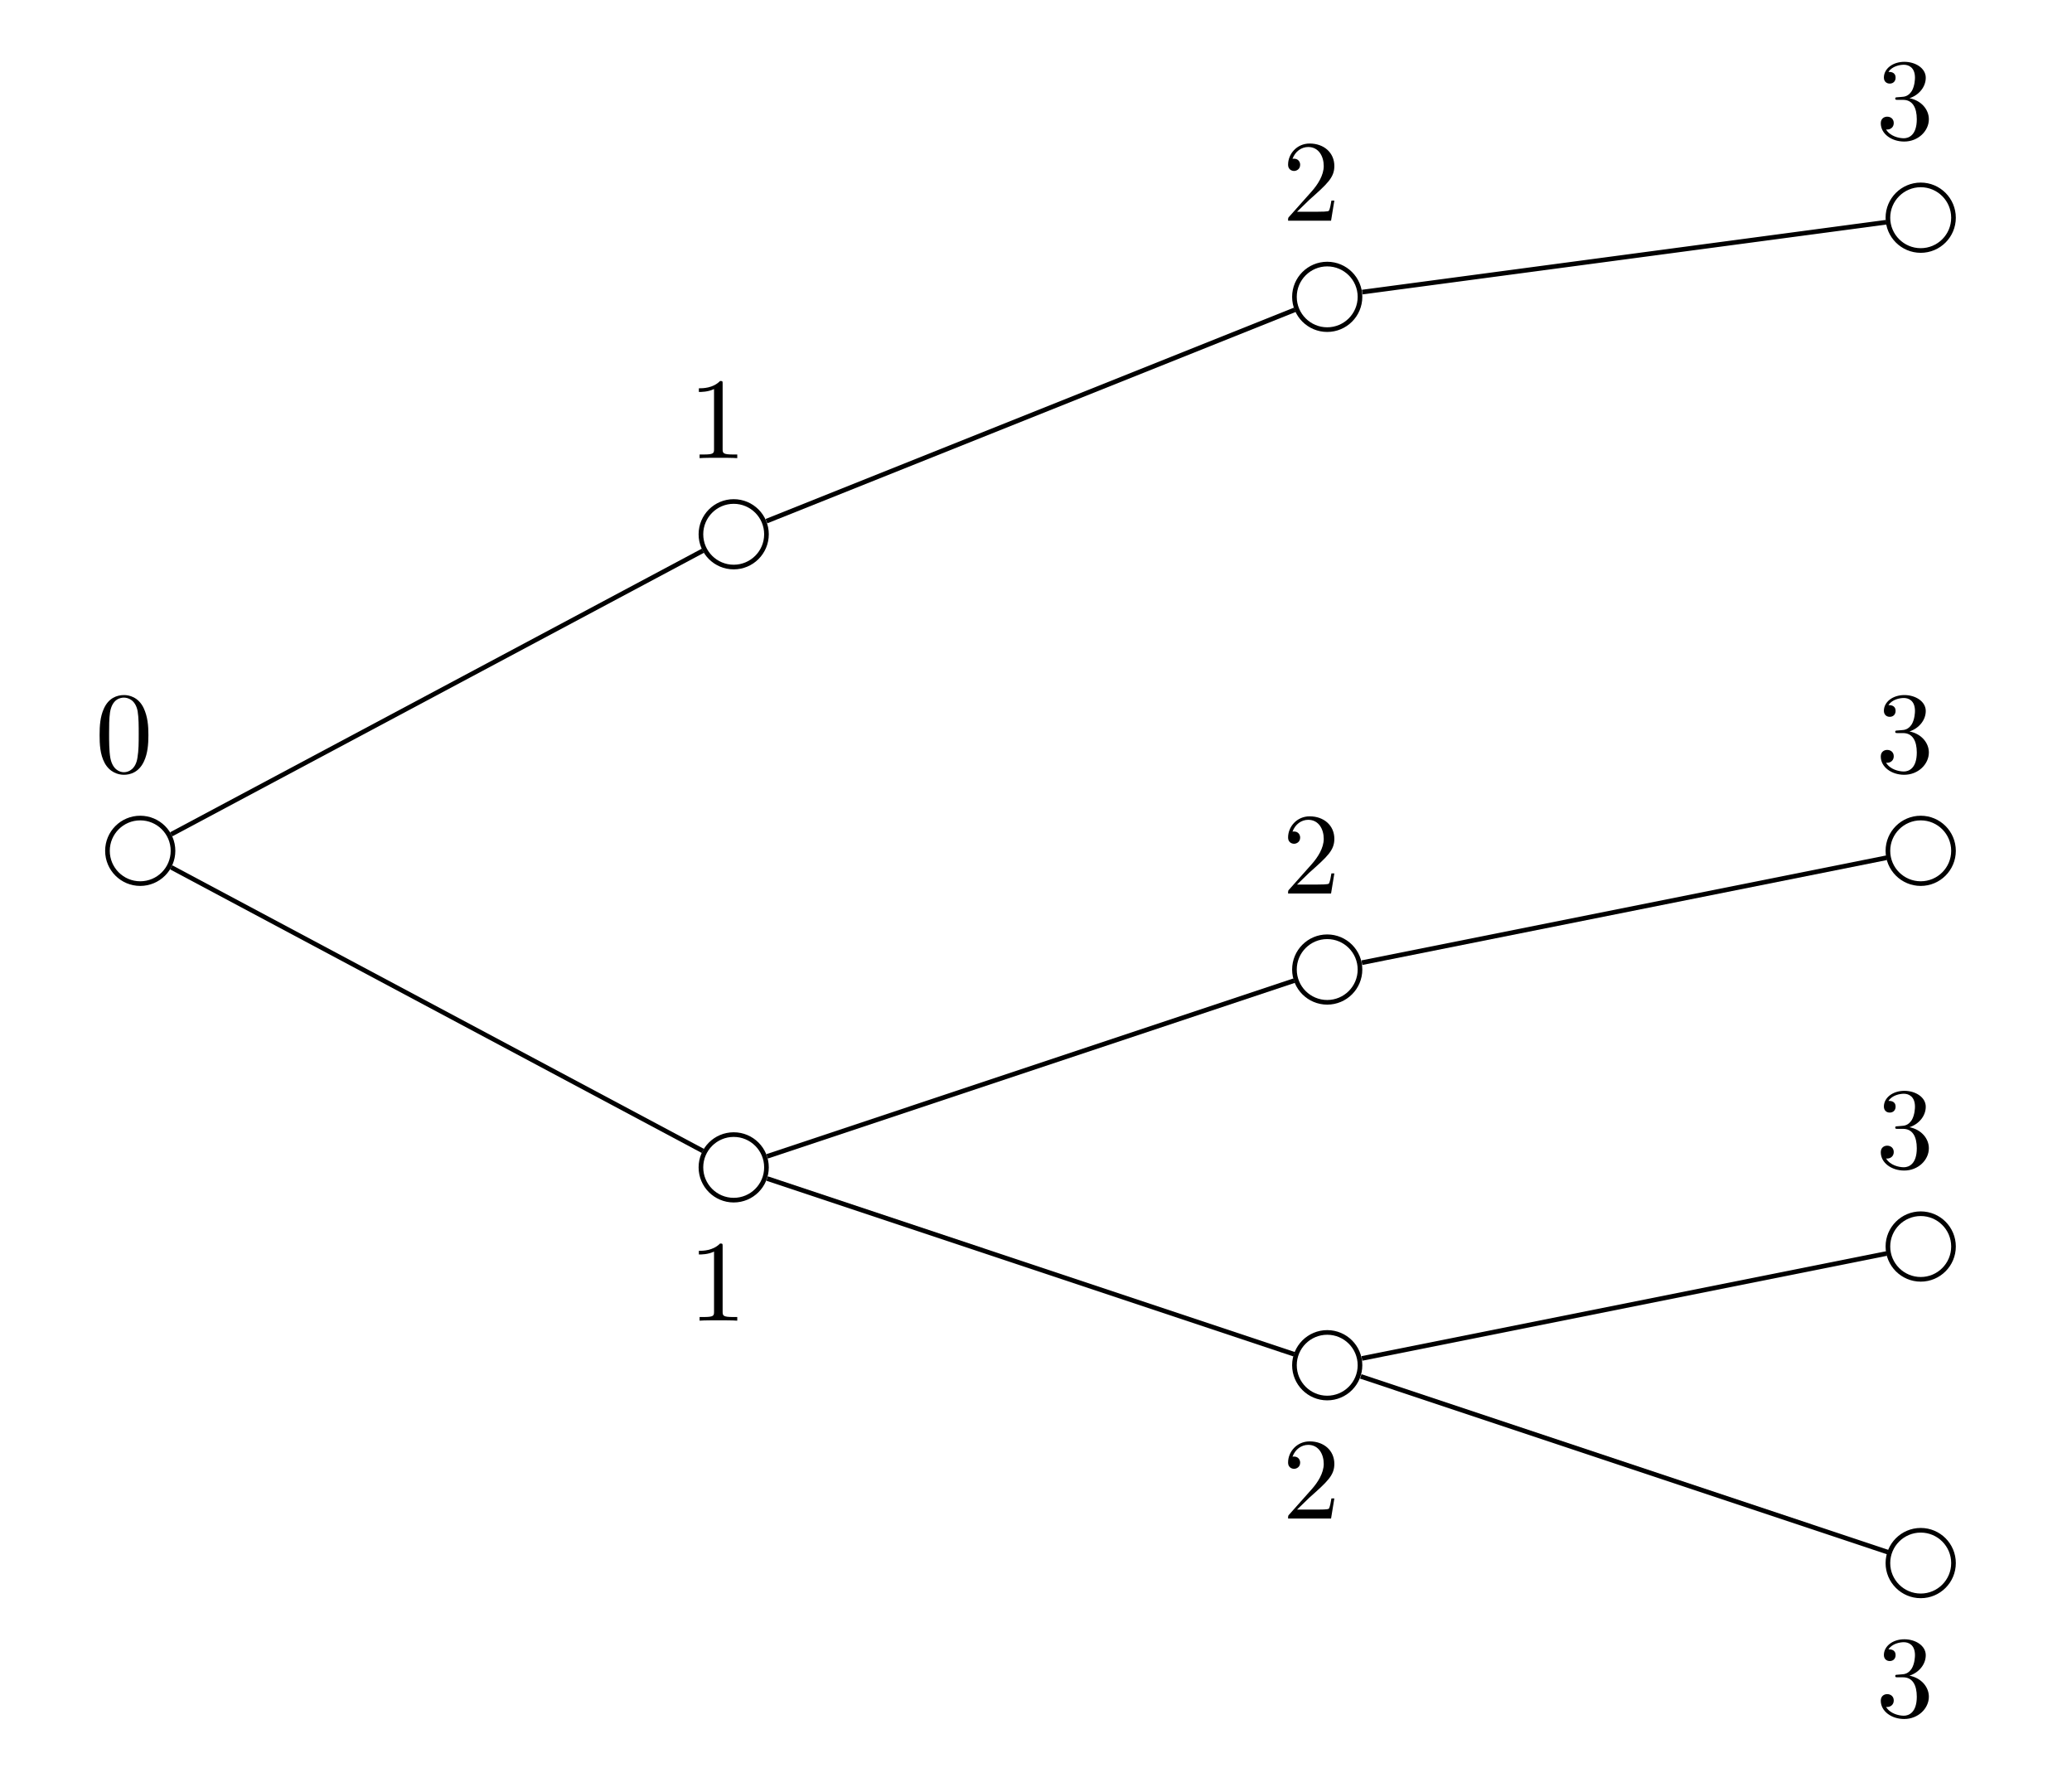
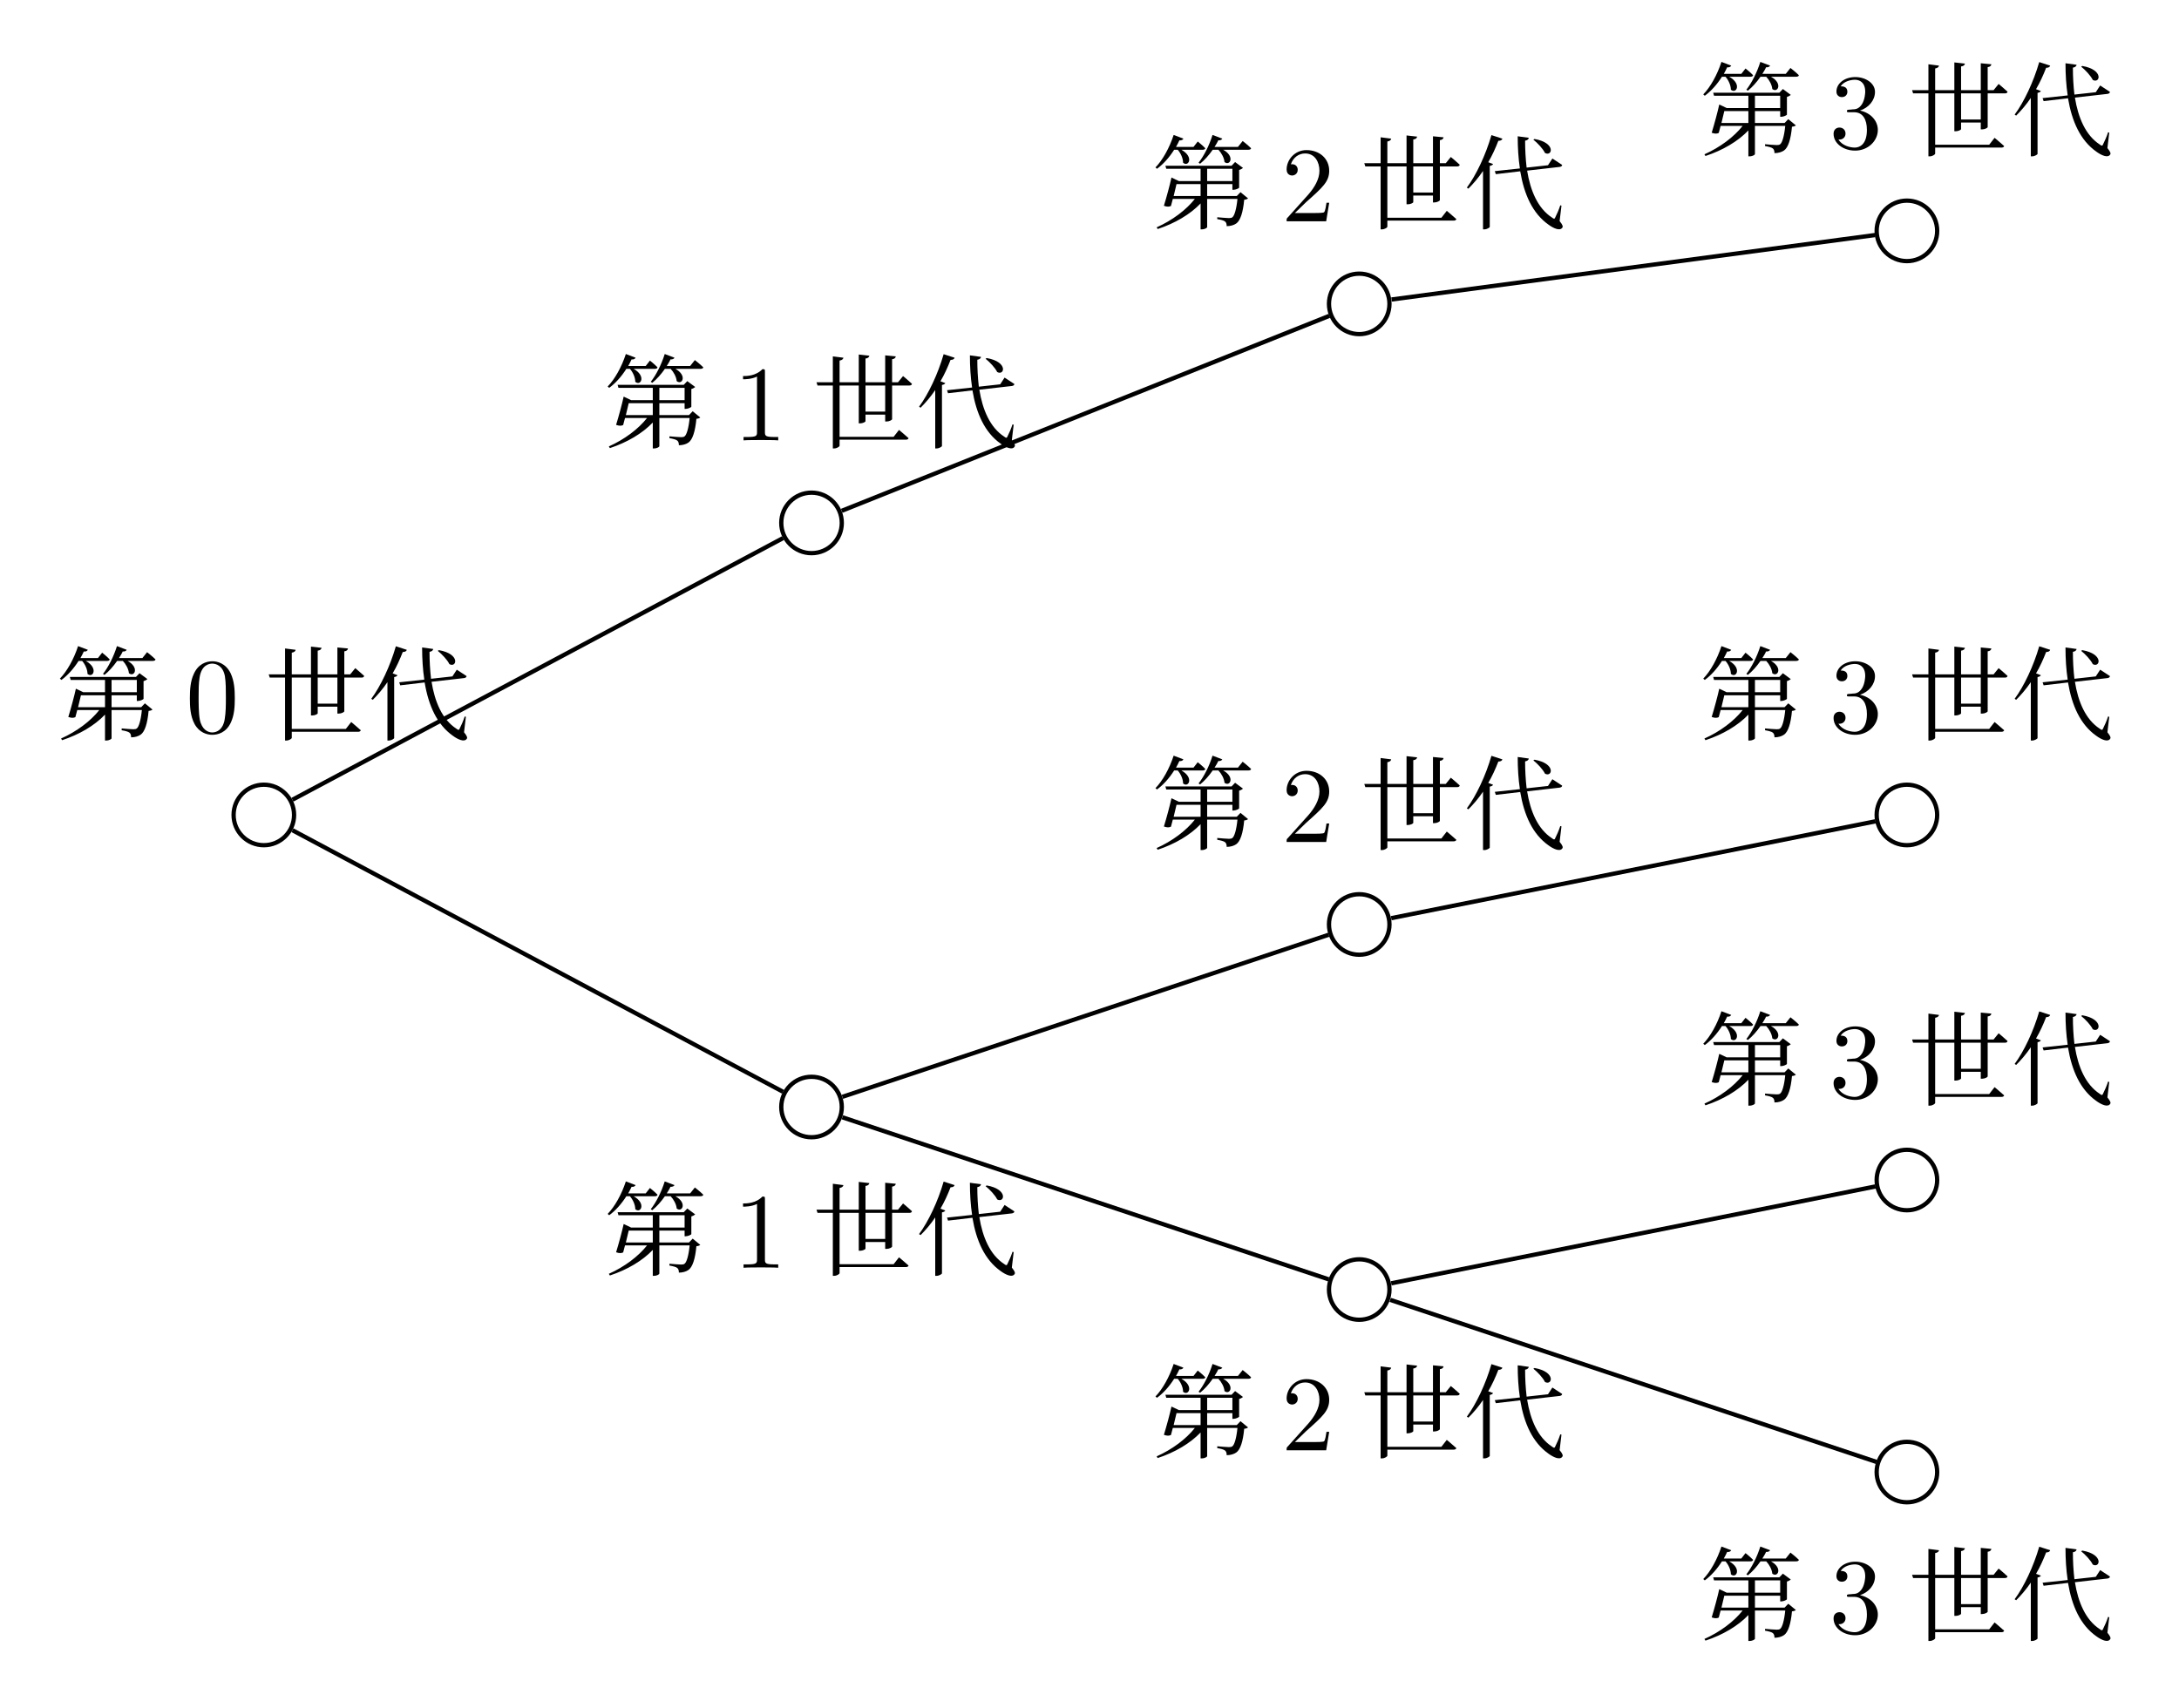
- <svg xmlns="http://www.w3.org/2000/svg" xmlns:xlink="http://www.w3.org/1999/xlink" width="177.076pt" height="153.086pt" viewBox="0 0 177.076 153.086">
+ <svg xmlns="http://www.w3.org/2000/svg" xmlns:xlink="http://www.w3.org/1999/xlink" width="202.259pt" height="158.55pt" viewBox="0 0 202.259 158.55">
  <defs>
    <g>
      <g id="glyph-0-0">
- </g>
+         <path d="M 7.406 -4.875 L 7.406 -3.734 L 5.062 -3.734 L 5.062 -4.875 Z M 1.188 -5.156 L 1.266 -4.875 L 4.453 -4.875 L 4.453 -3.734 L 2.438 -3.734 L 1.75 -4.062 C 1.609 -3.406 1.297 -2.25 1.047 -1.438 C 1.359 -1.328 1.531 -1.344 1.703 -1.422 L 1.875 -2.078 L 3.922 -2.078 C 3.109 -1.047 1.812 -0.078 0.375 0.562 L 0.469 0.719 C 2.078 0.188 3.484 -0.641 4.453 -1.656 L 4.453 0.75 L 4.547 0.75 C 4.875 0.75 5.062 0.594 5.062 0.547 L 5.062 -2.078 L 7.875 -2.078 C 7.781 -1.125 7.594 -0.516 7.406 -0.375 C 7.328 -0.312 7.234 -0.297 7.078 -0.297 C 6.906 -0.297 6.328 -0.344 6 -0.375 L 6 -0.203 C 6.297 -0.156 6.609 -0.078 6.719 0.016 C 6.844 0.109 6.875 0.281 6.875 0.453 C 7.219 0.453 7.547 0.359 7.766 0.203 C 8.141 -0.062 8.391 -0.812 8.5 -2 C 8.672 -2.016 8.797 -2.062 8.859 -2.125 L 8.156 -2.703 L 7.812 -2.344 L 5.062 -2.344 L 5.062 -3.453 L 7.406 -3.453 L 7.406 -2.922 L 7.5 -2.922 C 7.719 -2.922 8.016 -3.062 8.031 -3.125 L 8.031 -4.766 C 8.188 -4.812 8.328 -4.891 8.391 -4.953 L 7.656 -5.5 L 7.328 -5.156 Z M 4.453 -3.453 L 4.453 -2.344 L 1.953 -2.344 L 2.219 -3.453 Z M 1.953 -8.016 C 1.562 -6.812 0.922 -5.672 0.266 -5 L 0.406 -4.875 C 0.984 -5.297 1.547 -5.922 2 -6.641 L 2.328 -6.641 C 2.594 -6.344 2.828 -5.859 2.828 -5.438 C 3.328 -5 3.875 -5.969 2.672 -6.641 L 4.656 -6.641 C 4.781 -6.641 4.875 -6.688 4.891 -6.781 C 4.625 -7.062 4.188 -7.406 4.188 -7.406 L 3.797 -6.906 L 2.172 -6.906 C 2.281 -7.109 2.391 -7.297 2.484 -7.516 C 2.688 -7.484 2.812 -7.578 2.859 -7.672 Z M 5.562 -8.016 C 5.25 -7.016 4.75 -6.047 4.266 -5.438 L 4.406 -5.344 C 4.812 -5.672 5.219 -6.125 5.578 -6.641 L 6.109 -6.641 C 6.391 -6.344 6.641 -5.891 6.672 -5.5 C 7.188 -5.094 7.672 -6.031 6.547 -6.641 L 8.891 -6.641 C 9.031 -6.641 9.125 -6.688 9.141 -6.781 C 8.844 -7.078 8.359 -7.453 8.359 -7.453 L 7.922 -6.906 L 5.75 -6.906 C 5.875 -7.109 6 -7.297 6.094 -7.516 C 6.297 -7.5 6.422 -7.578 6.469 -7.672 Z M 5.562 -8.016 " />
+       </g>
      <g id="glyph-0-1">
-         <path d="M 4.562 -3.172 C 4.562 -3.969 4.5 -4.75 4.156 -5.484 C 3.703 -6.438 2.891 -6.594 2.484 -6.594 C 1.875 -6.594 1.156 -6.344 0.75 -5.422 C 0.438 -4.734 0.391 -3.969 0.391 -3.172 C 0.391 -2.422 0.422 -1.531 0.828 -0.781 C 1.266 0.016 1.984 0.219 2.469 0.219 C 3 0.219 3.75 0.016 4.188 -0.938 C 4.5 -1.609 4.562 -2.391 4.562 -3.172 Z M 3.734 -3.281 C 3.734 -2.547 3.734 -1.875 3.625 -1.234 C 3.484 -0.297 2.906 0 2.469 0 C 2.078 0 1.5 -0.25 1.312 -1.203 C 1.203 -1.797 1.203 -2.703 1.203 -3.281 C 1.203 -3.922 1.203 -4.578 1.281 -5.109 C 1.469 -6.297 2.219 -6.375 2.469 -6.375 C 2.797 -6.375 3.453 -6.203 3.641 -5.219 C 3.734 -4.672 3.734 -3.906 3.734 -3.281 Z M 3.734 -3.281 " />
+         <path d="M 0.359 -5.391 L 0.453 -5.094 L 1.875 -5.094 L 1.875 0.75 L 2 0.75 C 2.25 0.75 2.5 0.578 2.5 0.5 L 2.5 -0.062 L 8.656 -0.062 C 8.781 -0.062 8.875 -0.109 8.906 -0.203 C 8.562 -0.516 8.016 -0.969 8.016 -0.969 L 7.516 -0.328 L 2.5 -0.328 L 2.5 -5.094 L 4.281 -5.094 L 4.281 -1.578 L 4.406 -1.578 C 4.641 -1.578 4.906 -1.703 4.906 -1.781 L 4.906 -2.391 L 6.734 -2.391 L 6.734 -1.75 L 6.859 -1.75 C 7.109 -1.75 7.375 -1.891 7.375 -1.969 L 7.375 -5.094 L 8.984 -5.094 C 9.109 -5.094 9.203 -5.141 9.219 -5.25 C 8.906 -5.547 8.391 -5.969 8.391 -5.969 L 7.922 -5.391 L 7.375 -5.391 L 7.375 -7.531 C 7.609 -7.562 7.688 -7.656 7.719 -7.797 L 6.734 -7.891 L 6.734 -5.391 L 4.906 -5.391 L 4.906 -7.594 C 5.141 -7.625 5.234 -7.719 5.266 -7.859 L 4.281 -7.969 L 4.281 -5.391 L 2.5 -5.391 L 2.5 -7.406 C 2.75 -7.453 2.828 -7.547 2.859 -7.672 L 1.875 -7.797 L 1.875 -5.391 Z M 6.734 -5.094 L 6.734 -2.672 L 4.906 -2.672 L 4.906 -5.094 Z M 6.734 -5.094 " />
      </g>
      <g id="glyph-0-2">
-         <path d="M 4.156 0 L 4.156 -0.312 L 3.828 -0.312 C 2.938 -0.312 2.906 -0.422 2.906 -0.781 L 2.906 -6.344 C 2.906 -6.578 2.906 -6.594 2.688 -6.594 C 2.078 -5.969 1.203 -5.969 0.875 -5.969 L 0.875 -5.656 C 1.078 -5.656 1.672 -5.656 2.172 -5.906 L 2.172 -0.781 C 2.172 -0.422 2.156 -0.312 1.266 -0.312 L 0.938 -0.312 L 0.938 0 C 1.281 -0.031 2.156 -0.031 2.547 -0.031 C 2.938 -0.031 3.797 -0.031 4.156 0 Z M 4.156 0 " />
+         <path d="M 6.609 -7.641 L 6.5 -7.578 C 6.891 -7.266 7.391 -6.734 7.578 -6.344 C 8.25 -5.969 8.641 -7.281 6.609 -7.641 Z M 5.047 -7.891 C 5.047 -6.844 5.109 -5.844 5.25 -4.906 L 2.922 -4.656 L 3.016 -4.375 L 5.281 -4.641 C 5.641 -2.5 6.422 -0.734 7.906 0.312 C 8.375 0.656 8.969 0.922 9.188 0.594 C 9.266 0.5 9.234 0.344 8.938 -0.016 L 9.109 -1.453 L 9 -1.484 C 8.875 -1.094 8.672 -0.625 8.547 -0.391 C 8.484 -0.203 8.406 -0.203 8.234 -0.344 C 6.906 -1.203 6.219 -2.859 5.922 -4.703 L 8.938 -5.047 C 9.062 -5.062 9.172 -5.125 9.172 -5.234 C 8.828 -5.469 8.266 -5.828 8.266 -5.828 L 7.859 -5.203 L 5.875 -4.984 C 5.781 -5.797 5.734 -6.641 5.734 -7.484 C 5.969 -7.516 6.062 -7.641 6.078 -7.75 Z M 2.609 -8 C 2.078 -6.156 1.188 -4.281 0.328 -3.125 L 0.469 -3.031 C 0.938 -3.5 1.406 -4.047 1.828 -4.672 L 1.828 0.75 L 1.953 0.75 C 2.203 0.75 2.438 0.578 2.453 0.531 L 2.453 -5.141 C 2.625 -5.172 2.719 -5.234 2.766 -5.312 L 2.312 -5.484 C 2.672 -6.094 2.984 -6.781 3.25 -7.469 C 3.469 -7.469 3.594 -7.547 3.625 -7.672 Z M 2.609 -8 " />
      </g>
-       <g id="glyph-0-3">
-         <path d="M 4.453 -1.719 L 4.203 -1.719 C 4.156 -1.422 4.078 -0.984 3.984 -0.844 C 3.906 -0.766 3.266 -0.766 3.047 -0.766 L 1.266 -0.766 L 2.312 -1.781 C 3.859 -3.156 4.453 -3.688 4.453 -4.672 C 4.453 -5.812 3.562 -6.594 2.344 -6.594 C 1.234 -6.594 0.5 -5.688 0.5 -4.797 C 0.5 -4.25 0.984 -4.25 1.016 -4.25 C 1.188 -4.25 1.531 -4.375 1.531 -4.781 C 1.531 -5.031 1.359 -5.297 1.016 -5.297 C 0.938 -5.297 0.906 -5.297 0.875 -5.281 C 1.109 -5.922 1.641 -6.297 2.219 -6.297 C 3.125 -6.297 3.547 -5.484 3.547 -4.672 C 3.547 -3.891 3.047 -3.094 2.5 -2.484 L 0.609 -0.359 C 0.5 -0.25 0.5 -0.234 0.5 0 L 4.172 0 Z M 4.453 -1.719 " />
+       <g id="glyph-1-0">
+         <path d="M 4.562 -3.172 C 4.562 -3.969 4.516 -4.766 4.172 -5.5 C 3.703 -6.453 2.891 -6.609 2.484 -6.609 C 1.891 -6.609 1.156 -6.344 0.75 -5.422 C 0.438 -4.75 0.391 -3.969 0.391 -3.172 C 0.391 -2.438 0.422 -1.531 0.828 -0.781 C 1.266 0.016 1.984 0.219 2.469 0.219 C 3 0.219 3.766 0.016 4.203 -0.938 C 4.516 -1.625 4.562 -2.391 4.562 -3.172 Z M 3.734 -3.297 C 3.734 -2.547 3.734 -1.875 3.625 -1.234 C 3.484 -0.297 2.922 0 2.469 0 C 2.078 0 1.5 -0.25 1.312 -1.203 C 1.203 -1.797 1.203 -2.703 1.203 -3.297 C 1.203 -3.922 1.203 -4.578 1.297 -5.125 C 1.484 -6.297 2.219 -6.391 2.469 -6.391 C 2.797 -6.391 3.453 -6.219 3.641 -5.234 C 3.734 -4.672 3.734 -3.922 3.734 -3.297 Z M 3.734 -3.297 " />
      </g>
-       <g id="glyph-0-4">
-         <path d="M 4.531 -1.688 C 4.531 -2.5 3.906 -3.281 2.875 -3.484 C 3.688 -3.75 4.266 -4.453 4.266 -5.234 C 4.266 -6.047 3.391 -6.594 2.438 -6.594 C 1.438 -6.594 0.688 -6 0.688 -5.25 C 0.688 -4.922 0.906 -4.734 1.188 -4.734 C 1.5 -4.734 1.688 -4.953 1.688 -5.234 C 1.688 -5.734 1.234 -5.734 1.078 -5.734 C 1.391 -6.219 2.047 -6.344 2.391 -6.344 C 2.797 -6.344 3.344 -6.125 3.344 -5.234 C 3.344 -5.125 3.328 -4.547 3.078 -4.109 C 2.781 -3.641 2.438 -3.609 2.188 -3.594 C 2.109 -3.594 1.875 -3.562 1.797 -3.562 C 1.719 -3.562 1.656 -3.547 1.656 -3.453 C 1.656 -3.344 1.719 -3.344 1.891 -3.344 L 2.328 -3.344 C 3.141 -3.344 3.5 -2.672 3.5 -1.688 C 3.5 -0.344 2.828 -0.062 2.391 -0.062 C 1.969 -0.062 1.219 -0.234 0.875 -0.812 C 1.219 -0.766 1.531 -0.984 1.531 -1.359 C 1.531 -1.719 1.266 -1.906 0.969 -1.906 C 0.734 -1.906 0.422 -1.766 0.422 -1.344 C 0.422 -0.438 1.344 0.219 2.422 0.219 C 3.625 0.219 4.531 -0.688 4.531 -1.688 Z M 4.531 -1.688 " />
+       <g id="glyph-1-1">
+         <path d="M 4.156 0 L 4.156 -0.312 L 3.844 -0.312 C 2.953 -0.312 2.922 -0.422 2.922 -0.781 L 2.922 -6.344 C 2.922 -6.594 2.922 -6.609 2.688 -6.609 C 2.078 -5.969 1.203 -5.969 0.891 -5.969 L 0.891 -5.672 C 1.078 -5.672 1.672 -5.672 2.188 -5.922 L 2.188 -0.781 C 2.188 -0.422 2.156 -0.312 1.266 -0.312 L 0.938 -0.312 L 0.938 0 C 1.297 -0.031 2.156 -0.031 2.547 -0.031 C 2.953 -0.031 3.812 -0.031 4.156 0 Z M 4.156 0 " />
+       </g>
+       <g id="glyph-1-2">
+         <path d="M 4.453 -1.719 L 4.203 -1.719 C 4.156 -1.422 4.094 -0.984 3.984 -0.844 C 3.922 -0.766 3.266 -0.766 3.047 -0.766 L 1.266 -0.766 L 2.312 -1.781 C 3.859 -3.156 4.453 -3.688 4.453 -4.688 C 4.453 -5.812 3.562 -6.609 2.344 -6.609 C 1.234 -6.609 0.5 -5.688 0.5 -4.812 C 0.5 -4.25 0.984 -4.25 1.016 -4.25 C 1.188 -4.25 1.531 -4.375 1.531 -4.781 C 1.531 -5.047 1.359 -5.297 1.016 -5.297 C 0.938 -5.297 0.906 -5.297 0.891 -5.281 C 1.109 -5.938 1.641 -6.297 2.219 -6.297 C 3.125 -6.297 3.547 -5.5 3.547 -4.688 C 3.547 -3.891 3.062 -3.109 2.516 -2.484 L 0.609 -0.359 C 0.5 -0.266 0.5 -0.234 0.5 0 L 4.172 0 Z M 4.453 -1.719 " />
+       </g>
+       <g id="glyph-1-3">
+         <path d="M 4.531 -1.703 C 4.531 -2.516 3.906 -3.281 2.875 -3.5 C 3.688 -3.766 4.266 -4.453 4.266 -5.234 C 4.266 -6.047 3.391 -6.609 2.438 -6.609 C 1.438 -6.609 0.688 -6.016 0.688 -5.266 C 0.688 -4.938 0.906 -4.75 1.188 -4.75 C 1.5 -4.75 1.703 -4.953 1.703 -5.25 C 1.703 -5.75 1.234 -5.75 1.078 -5.75 C 1.391 -6.234 2.047 -6.359 2.406 -6.359 C 2.812 -6.359 3.359 -6.141 3.359 -5.25 C 3.359 -5.125 3.328 -4.547 3.078 -4.125 C 2.781 -3.641 2.438 -3.609 2.188 -3.609 C 2.109 -3.594 1.875 -3.578 1.812 -3.578 C 1.719 -3.562 1.656 -3.547 1.656 -3.453 C 1.656 -3.344 1.719 -3.344 1.891 -3.344 L 2.328 -3.344 C 3.141 -3.344 3.516 -2.672 3.516 -1.703 C 3.516 -0.344 2.828 -0.062 2.391 -0.062 C 1.969 -0.062 1.219 -0.234 0.875 -0.812 C 1.219 -0.766 1.531 -0.984 1.531 -1.359 C 1.531 -1.719 1.266 -1.922 0.969 -1.922 C 0.734 -1.922 0.422 -1.781 0.422 -1.344 C 0.422 -0.438 1.344 0.219 2.422 0.219 C 3.625 0.219 4.531 -0.688 4.531 -1.703 Z M 4.531 -1.703 " />
      </g>
    </g>
  </defs>
-   <path fill="none" stroke-width="0.399" stroke-linecap="butt" stroke-linejoin="miter" stroke="rgb(0%, 0%, 0%)" stroke-opacity="1" stroke-miterlimit="10" d="M 2.819 -0 C 2.819 1.556 1.557 2.817 0.001 2.817 C -1.555 2.817 -2.816 1.556 -2.816 -0 C -2.816 -1.556 -1.555 -2.818 0.001 -2.818 C 1.557 -2.818 2.819 -1.556 2.819 -0 Z M 2.819 -0 " transform="matrix(0.994065, 0, 0, -0.994065, 11.98307, 72.7069)" />
+   <path fill="none" stroke-width="0.399" stroke-linecap="butt" stroke-linejoin="miter" stroke="rgb(0%, 0%, 0%)" stroke-opacity="1" stroke-miterlimit="10" d="M 2.817 0.001 C 2.817 1.558 1.554 2.82 0.002 2.82 C -1.555 2.82 -2.817 1.558 -2.817 0.001 C -2.817 -1.555 -1.555 -2.818 0.002 -2.818 C 1.554 -2.818 2.817 -1.555 2.817 0.001 Z M 2.817 0.001 " transform="matrix(0.99635, 0, 0, -0.99635, 24.49028, 75.66124)" />
  <g fill="rgb(0%, 0%, 0%)" fill-opacity="1">
-     <use xlink:href="#glyph-0-0" x="5.348" y="65.99" />
-     <use xlink:href="#glyph-0-1" x="8.121" y="65.99" />
-     <use xlink:href="#glyph-0-0" x="13.072" y="65.99" />
-     <use xlink:href="#glyph-0-0" x="15.845" y="65.99" />
+     <use xlink:href="#glyph-0-0" x="5.294" y="68.001" />
  </g>
-   <path fill="none" stroke-width="0.399" stroke-linecap="butt" stroke-linejoin="miter" stroke="rgb(0%, 0%, 0%)" stroke-opacity="1" stroke-miterlimit="10" d="M 53.84 27.212 C 53.84 28.768 52.579 30.03 51.023 30.03 C 49.467 30.03 48.205 28.768 48.205 27.212 C 48.205 25.656 49.467 24.395 51.023 24.395 C 52.579 24.395 53.84 25.656 53.84 27.212 Z M 53.84 27.212 " transform="matrix(0.994065, 0, 0, -0.994065, 11.98307, 72.7069)" />
  <g fill="rgb(0%, 0%, 0%)" fill-opacity="1">
-     <use xlink:href="#glyph-0-0" x="56.078" y="39.151" />
-     <use xlink:href="#glyph-0-2" x="58.851" y="39.151" />
-     <use xlink:href="#glyph-0-0" x="63.803" y="39.151" />
-     <use xlink:href="#glyph-0-0" x="66.576" y="39.151" />
+     <use xlink:href="#glyph-1-0" x="17.233" y="68.001" />
  </g>
-   <path fill="none" stroke-width="0.399" stroke-linecap="butt" stroke-linejoin="miter" stroke="rgb(0%, 0%, 0%)" stroke-opacity="1" stroke-miterlimit="10" d="M 53.84 -27.212 C 53.84 -25.656 52.579 -24.395 51.023 -24.395 C 49.467 -24.395 48.205 -25.656 48.205 -27.212 C 48.205 -28.769 49.467 -30.03 51.023 -30.03 C 52.579 -30.03 53.84 -28.769 53.84 -27.212 Z M 53.84 -27.212 " transform="matrix(0.994065, 0, 0, -0.994065, 11.98307, 72.7069)" />
  <g fill="rgb(0%, 0%, 0%)" fill-opacity="1">
-     <use xlink:href="#glyph-0-0" x="56.078" y="112.858" />
-     <use xlink:href="#glyph-0-2" x="58.851" y="112.858" />
-     <use xlink:href="#glyph-0-0" x="63.803" y="112.858" />
-     <use xlink:href="#glyph-0-0" x="66.576" y="112.858" />
+     <use xlink:href="#glyph-0-1" x="24.584" y="68.001" />
+     <use xlink:href="#glyph-0-2" x="34.135" y="68.001" />
  </g>
-   <path fill="none" stroke-width="0.399" stroke-linecap="butt" stroke-linejoin="miter" stroke="rgb(0%, 0%, 0%)" stroke-opacity="1" stroke-miterlimit="10" d="M 2.662 1.418 L 48.37 25.798 " transform="matrix(0.994065, 0, 0, -0.994065, 11.98307, 72.7069)" />
-   <path fill="none" stroke-width="0.399" stroke-linecap="butt" stroke-linejoin="miter" stroke="rgb(0%, 0%, 0%)" stroke-opacity="1" stroke-miterlimit="10" d="M 2.662 -1.419 L 48.37 -25.798 " transform="matrix(0.994065, 0, 0, -0.994065, 11.98307, 72.7069)" />
-   <path fill="none" stroke-width="0.399" stroke-linecap="butt" stroke-linejoin="miter" stroke="rgb(0%, 0%, 0%)" stroke-opacity="1" stroke-miterlimit="10" d="M 104.866 47.622 C 104.866 49.178 103.604 50.44 102.048 50.44 C 100.492 50.44 99.231 49.178 99.231 47.622 C 99.231 46.066 100.492 44.805 102.048 44.805 C 103.604 44.805 104.866 46.066 104.866 47.622 Z M 104.866 47.622 " transform="matrix(0.994065, 0, 0, -0.994065, 11.98307, 72.7069)" />
+   <path fill="none" stroke-width="0.399" stroke-linecap="butt" stroke-linejoin="miter" stroke="rgb(0%, 0%, 0%)" stroke-opacity="1" stroke-miterlimit="10" d="M 53.843 27.214 C 53.843 28.77 52.581 30.033 51.024 30.033 C 49.468 30.033 48.205 28.77 48.205 27.214 C 48.205 25.657 49.468 24.395 51.024 24.395 C 52.581 24.395 53.843 25.657 53.843 27.214 Z M 53.843 27.214 " transform="matrix(0.99635, 0, 0, -0.99635, 24.49028, 75.66124)" />
  <g fill="rgb(0%, 0%, 0%)" fill-opacity="1">
-     <use xlink:href="#glyph-0-0" x="106.809" y="18.859" />
-     <use xlink:href="#glyph-0-3" x="109.582" y="18.859" />
-     <use xlink:href="#glyph-0-0" x="114.534" y="18.859" />
-     <use xlink:href="#glyph-0-0" x="117.307" y="18.859" />
+     <use xlink:href="#glyph-0-0" x="56.14" y="40.883" />
  </g>
-   <path fill="none" stroke-width="0.399" stroke-linecap="butt" stroke-linejoin="miter" stroke="rgb(0%, 0%, 0%)" stroke-opacity="1" stroke-miterlimit="10" d="M 104.866 -10.205 C 104.866 -8.649 103.604 -7.388 102.048 -7.388 C 100.492 -7.388 99.231 -8.649 99.231 -10.205 C 99.231 -11.761 100.492 -13.023 102.048 -13.023 C 103.604 -13.023 104.866 -11.761 104.866 -10.205 Z M 104.866 -10.205 " transform="matrix(0.994065, 0, 0, -0.994065, 11.98307, 72.7069)" />
  <g fill="rgb(0%, 0%, 0%)" fill-opacity="1">
-     <use xlink:href="#glyph-0-0" x="106.809" y="76.354" />
-     <use xlink:href="#glyph-0-3" x="109.582" y="76.354" />
-     <use xlink:href="#glyph-0-0" x="114.534" y="76.354" />
-     <use xlink:href="#glyph-0-0" x="117.307" y="76.354" />
+     <use xlink:href="#glyph-1-1" x="68.08" y="40.883" />
  </g>
-   <path fill="none" stroke-width="0.399" stroke-linecap="butt" stroke-linejoin="miter" stroke="rgb(0%, 0%, 0%)" stroke-opacity="1" stroke-miterlimit="10" d="M 104.866 -44.22 C 104.866 -42.663 103.604 -41.402 102.048 -41.402 C 100.492 -41.402 99.231 -42.663 99.231 -44.22 C 99.231 -45.776 100.492 -47.041 102.048 -47.041 C 103.604 -47.041 104.866 -45.776 104.866 -44.22 Z M 104.866 -44.22 " transform="matrix(0.994065, 0, 0, -0.994065, 11.98307, 72.7069)" />
  <g fill="rgb(0%, 0%, 0%)" fill-opacity="1">
-     <use xlink:href="#glyph-0-0" x="106.809" y="129.768" />
-     <use xlink:href="#glyph-0-3" x="109.582" y="129.768" />
-     <use xlink:href="#glyph-0-0" x="114.534" y="129.768" />
-     <use xlink:href="#glyph-0-0" x="117.307" y="129.768" />
+     <use xlink:href="#glyph-0-1" x="75.431" y="40.883" />
+     <use xlink:href="#glyph-0-2" x="84.982" y="40.883" />
  </g>
-   <path fill="none" stroke-width="0.399" stroke-linecap="butt" stroke-linejoin="miter" stroke="rgb(0%, 0%, 0%)" stroke-opacity="1" stroke-miterlimit="10" d="M 53.836 28.34 L 99.266 46.51 " transform="matrix(0.994065, 0, 0, -0.994065, 11.98307, 72.7069)" />
-   <path fill="none" stroke-width="0.399" stroke-linecap="butt" stroke-linejoin="miter" stroke="rgb(0%, 0%, 0%)" stroke-opacity="1" stroke-miterlimit="10" d="M 53.895 -26.265 L 99.203 -11.16 " transform="matrix(0.994065, 0, 0, -0.994065, 11.98307, 72.7069)" />
-   <path fill="none" stroke-width="0.399" stroke-linecap="butt" stroke-linejoin="miter" stroke="rgb(0%, 0%, 0%)" stroke-opacity="1" stroke-miterlimit="10" d="M 53.895 -28.171 L 99.203 -43.277 " transform="matrix(0.994065, 0, 0, -0.994065, 11.98307, 72.7069)" />
-   <path fill="none" stroke-width="0.399" stroke-linecap="butt" stroke-linejoin="miter" stroke="rgb(0%, 0%, 0%)" stroke-opacity="1" stroke-miterlimit="10" d="M 155.891 54.424 C 155.891 55.981 154.63 57.246 153.074 57.246 C 151.518 57.246 150.252 55.981 150.252 54.424 C 150.252 52.868 151.518 51.607 153.074 51.607 C 154.63 51.607 155.891 52.868 155.891 54.424 Z M 155.891 54.424 " transform="matrix(0.994065, 0, 0, -0.994065, 11.98307, 72.7069)" />
+   <path fill="none" stroke-width="0.399" stroke-linecap="butt" stroke-linejoin="miter" stroke="rgb(0%, 0%, 0%)" stroke-opacity="1" stroke-miterlimit="10" d="M 53.843 -27.212 C 53.843 -25.655 52.581 -24.397 51.024 -24.397 C 49.468 -24.397 48.205 -25.655 48.205 -27.212 C 48.205 -28.768 49.468 -30.03 51.024 -30.03 C 52.581 -30.03 53.843 -28.768 53.843 -27.212 Z M 53.843 -27.212 " transform="matrix(0.99635, 0, 0, -0.99635, 24.49028, 75.66124)" />
  <g fill="rgb(0%, 0%, 0%)" fill-opacity="1">
-     <use xlink:href="#glyph-0-0" x="157.539" y="11.877" />
-     <use xlink:href="#glyph-0-4" x="160.312" y="11.877" />
-     <use xlink:href="#glyph-0-0" x="165.264" y="11.877" />
-     <use xlink:href="#glyph-0-0" x="168.037" y="11.877" />
+     <use xlink:href="#glyph-0-0" x="56.14" y="117.698" />
  </g>
-   <path fill="none" stroke-width="0.399" stroke-linecap="butt" stroke-linejoin="miter" stroke="rgb(0%, 0%, 0%)" stroke-opacity="1" stroke-miterlimit="10" d="M 155.891 -0 C 155.891 1.556 154.63 2.817 153.074 2.817 C 151.518 2.817 150.252 1.556 150.252 -0 C 150.252 -1.556 151.518 -2.818 153.074 -2.818 C 154.63 -2.818 155.891 -1.556 155.891 -0 Z M 155.891 -0 " transform="matrix(0.994065, 0, 0, -0.994065, 11.98307, 72.7069)" />
  <g fill="rgb(0%, 0%, 0%)" fill-opacity="1">
-     <use xlink:href="#glyph-0-0" x="157.539" y="65.99" />
-     <use xlink:href="#glyph-0-4" x="160.312" y="65.99" />
-     <use xlink:href="#glyph-0-0" x="165.264" y="65.99" />
-     <use xlink:href="#glyph-0-0" x="168.037" y="65.99" />
+     <use xlink:href="#glyph-1-1" x="68.08" y="117.698" />
  </g>
-   <path fill="none" stroke-width="0.399" stroke-linecap="butt" stroke-linejoin="miter" stroke="rgb(0%, 0%, 0%)" stroke-opacity="1" stroke-miterlimit="10" d="M 155.891 -34.015 C 155.891 -32.458 154.63 -31.197 153.074 -31.197 C 151.518 -31.197 150.252 -32.458 150.252 -34.015 C 150.252 -35.571 151.518 -36.836 153.074 -36.836 C 154.63 -36.836 155.891 -35.571 155.891 -34.015 Z M 155.891 -34.015 " transform="matrix(0.994065, 0, 0, -0.994065, 11.98307, 72.7069)" />
  <g fill="rgb(0%, 0%, 0%)" fill-opacity="1">
-     <use xlink:href="#glyph-0-0" x="157.539" y="99.81" />
-     <use xlink:href="#glyph-0-4" x="160.312" y="99.81" />
-     <use xlink:href="#glyph-0-0" x="165.264" y="99.81" />
-     <use xlink:href="#glyph-0-0" x="168.037" y="99.81" />
+     <use xlink:href="#glyph-0-1" x="75.431" y="117.698" />
+     <use xlink:href="#glyph-0-2" x="84.982" y="117.698" />
  </g>
-   <path fill="none" stroke-width="0.399" stroke-linecap="butt" stroke-linejoin="miter" stroke="rgb(0%, 0%, 0%)" stroke-opacity="1" stroke-miterlimit="10" d="M 155.891 -61.231 C 155.891 -59.671 154.63 -58.409 153.074 -58.409 C 151.518 -58.409 150.252 -59.671 150.252 -61.231 C 150.252 -62.787 151.518 -64.048 153.074 -64.048 C 154.63 -64.048 155.891 -62.787 155.891 -61.231 Z M 155.891 -61.231 " transform="matrix(0.994065, 0, 0, -0.994065, 11.98307, 72.7069)" />
+   <path fill="none" stroke-width="0.399" stroke-linecap="butt" stroke-linejoin="miter" stroke="rgb(0%, 0%, 0%)" stroke-opacity="1" stroke-miterlimit="10" d="M 2.664 1.42 L 48.37 25.798 " transform="matrix(0.99635, 0, 0, -0.99635, 24.49028, 75.66124)" />
+   <path fill="none" stroke-width="0.399" stroke-linecap="butt" stroke-linejoin="miter" stroke="rgb(0%, 0%, 0%)" stroke-opacity="1" stroke-miterlimit="10" d="M 2.664 -1.422 L 48.37 -25.796 " transform="matrix(0.99635, 0, 0, -0.99635, 24.49028, 75.66124)" />
+   <path fill="none" stroke-width="0.399" stroke-linecap="butt" stroke-linejoin="miter" stroke="rgb(0%, 0%, 0%)" stroke-opacity="1" stroke-miterlimit="10" d="M 104.865 47.624 C 104.865 49.181 103.603 50.439 102.05 50.439 C 100.494 50.439 99.231 49.181 99.231 47.624 C 99.231 46.068 100.494 44.805 102.05 44.805 C 103.603 44.805 104.865 46.068 104.865 47.624 Z M 104.865 47.624 " transform="matrix(0.99635, 0, 0, -0.99635, 24.49028, 75.66124)" />
  <g fill="rgb(0%, 0%, 0%)" fill-opacity="1">
-     <use xlink:href="#glyph-0-0" x="157.539" y="146.678" />
-     <use xlink:href="#glyph-0-4" x="160.312" y="146.678" />
-     <use xlink:href="#glyph-0-0" x="165.264" y="146.678" />
-     <use xlink:href="#glyph-0-0" x="168.037" y="146.678" />
+     <use xlink:href="#glyph-0-0" x="106.988" y="20.544" />
  </g>
-   <path fill="none" stroke-width="0.399" stroke-linecap="butt" stroke-linejoin="miter" stroke="rgb(0%, 0%, 0%)" stroke-opacity="1" stroke-miterlimit="10" d="M 105.058 48.031 L 150.111 54.039 " transform="matrix(0.994065, 0, 0, -0.994065, 11.98307, 72.7069)" />
-   <path fill="none" stroke-width="0.399" stroke-linecap="butt" stroke-linejoin="miter" stroke="rgb(0%, 0%, 0%)" stroke-opacity="1" stroke-miterlimit="10" d="M 105.027 -9.616 L 150.142 -0.593 " transform="matrix(0.994065, 0, 0, -0.994065, 11.98307, 72.7069)" />
-   <path fill="none" stroke-width="0.399" stroke-linecap="butt" stroke-linejoin="miter" stroke="rgb(0%, 0%, 0%)" stroke-opacity="1" stroke-miterlimit="10" d="M 105.027 -43.638 L 150.142 -34.616 " transform="matrix(0.994065, 0, 0, -0.994065, 11.98307, 72.7069)" />
-   <path fill="none" stroke-width="0.399" stroke-linecap="butt" stroke-linejoin="miter" stroke="rgb(0%, 0%, 0%)" stroke-opacity="1" stroke-miterlimit="10" d="M 104.933 -45.182 L 150.241 -60.288 " transform="matrix(0.994065, 0, 0, -0.994065, 11.98307, 72.7069)" />
+   <g fill="rgb(0%, 0%, 0%)" fill-opacity="1">
+     <use xlink:href="#glyph-1-2" x="118.926" y="20.544" />
+   </g>
+   <g fill="rgb(0%, 0%, 0%)" fill-opacity="1">
+     <use xlink:href="#glyph-0-1" x="126.277" y="20.544" />
+     <use xlink:href="#glyph-0-2" x="135.829" y="20.544" />
+   </g>
+   <path fill="none" stroke-width="0.399" stroke-linecap="butt" stroke-linejoin="miter" stroke="rgb(0%, 0%, 0%)" stroke-opacity="1" stroke-miterlimit="10" d="M 104.865 -10.204 C 104.865 -8.648 103.603 -7.385 102.05 -7.385 C 100.494 -7.385 99.231 -8.648 99.231 -10.204 C 99.231 -11.761 100.494 -13.023 102.05 -13.023 C 103.603 -13.023 104.865 -11.761 104.865 -10.204 Z M 104.865 -10.204 " transform="matrix(0.99635, 0, 0, -0.99635, 24.49028, 75.66124)" />
+   <g fill="rgb(0%, 0%, 0%)" fill-opacity="1">
+     <use xlink:href="#glyph-0-0" x="106.988" y="78.171" />
+   </g>
+   <g fill="rgb(0%, 0%, 0%)" fill-opacity="1">
+     <use xlink:href="#glyph-1-2" x="118.926" y="78.171" />
+   </g>
+   <g fill="rgb(0%, 0%, 0%)" fill-opacity="1">
+     <use xlink:href="#glyph-0-1" x="126.277" y="78.171" />
+     <use xlink:href="#glyph-0-2" x="135.829" y="78.171" />
+   </g>
+   <path fill="none" stroke-width="0.399" stroke-linecap="butt" stroke-linejoin="miter" stroke="rgb(0%, 0%, 0%)" stroke-opacity="1" stroke-miterlimit="10" d="M 104.865 -44.223 C 104.865 -42.666 103.603 -41.404 102.05 -41.404 C 100.494 -41.404 99.231 -42.666 99.231 -44.223 C 99.231 -45.779 100.494 -47.038 102.05 -47.038 C 103.603 -47.038 104.865 -45.779 104.865 -44.223 Z M 104.865 -44.223 " transform="matrix(0.99635, 0, 0, -0.99635, 24.49028, 75.66124)" />
+   <g fill="rgb(0%, 0%, 0%)" fill-opacity="1">
+     <use xlink:href="#glyph-0-0" x="106.988" y="134.647" />
+   </g>
+   <g fill="rgb(0%, 0%, 0%)" fill-opacity="1">
+     <use xlink:href="#glyph-1-2" x="118.926" y="134.647" />
+   </g>
+   <g fill="rgb(0%, 0%, 0%)" fill-opacity="1">
+     <use xlink:href="#glyph-0-1" x="126.277" y="134.647" />
+     <use xlink:href="#glyph-0-2" x="135.829" y="134.647" />
+   </g>
+   <path fill="none" stroke-width="0.399" stroke-linecap="butt" stroke-linejoin="miter" stroke="rgb(0%, 0%, 0%)" stroke-opacity="1" stroke-miterlimit="10" d="M 53.835 28.339 L 99.267 46.511 " transform="matrix(0.99635, 0, 0, -0.99635, 24.49028, 75.66124)" />
+   <path fill="none" stroke-width="0.399" stroke-linecap="butt" stroke-linejoin="miter" stroke="rgb(0%, 0%, 0%)" stroke-opacity="1" stroke-miterlimit="10" d="M 53.898 -26.263 L 99.204 -11.161 " transform="matrix(0.99635, 0, 0, -0.99635, 24.49028, 75.66124)" />
+   <path fill="none" stroke-width="0.399" stroke-linecap="butt" stroke-linejoin="miter" stroke="rgb(0%, 0%, 0%)" stroke-opacity="1" stroke-miterlimit="10" d="M 53.898 -28.172 L 99.204 -43.274 " transform="matrix(0.99635, 0, 0, -0.99635, 24.49028, 75.66124)" />
+   <path fill="none" stroke-width="0.399" stroke-linecap="butt" stroke-linejoin="miter" stroke="rgb(0%, 0%, 0%)" stroke-opacity="1" stroke-miterlimit="10" d="M 155.891 54.426 C 155.891 55.983 154.629 57.245 153.072 57.245 C 151.516 57.245 150.253 55.983 150.253 54.426 C 150.253 52.87 151.516 51.607 153.072 51.607 C 154.629 51.607 155.891 52.87 155.891 54.426 Z M 155.891 54.426 " transform="matrix(0.99635, 0, 0, -0.99635, 24.49028, 75.66124)" />
+   <g fill="rgb(0%, 0%, 0%)" fill-opacity="1">
+     <use xlink:href="#glyph-0-0" x="157.835" y="13.764" />
+   </g>
+   <g fill="rgb(0%, 0%, 0%)" fill-opacity="1">
+     <use xlink:href="#glyph-1-3" x="169.774" y="13.764" />
+   </g>
+   <g fill="rgb(0%, 0%, 0%)" fill-opacity="1">
+     <use xlink:href="#glyph-0-1" x="177.125" y="13.764" />
+     <use xlink:href="#glyph-0-2" x="186.676" y="13.764" />
+   </g>
+   <path fill="none" stroke-width="0.399" stroke-linecap="butt" stroke-linejoin="miter" stroke="rgb(0%, 0%, 0%)" stroke-opacity="1" stroke-miterlimit="10" d="M 155.891 0.001 C 155.891 1.558 154.629 2.82 153.072 2.82 C 151.516 2.82 150.253 1.558 150.253 0.001 C 150.253 -1.555 151.516 -2.818 153.072 -2.818 C 154.629 -2.818 155.891 -1.555 155.891 0.001 Z M 155.891 0.001 " transform="matrix(0.99635, 0, 0, -0.99635, 24.49028, 75.66124)" />
+   <g fill="rgb(0%, 0%, 0%)" fill-opacity="1">
+     <use xlink:href="#glyph-0-0" x="157.835" y="68.001" />
+   </g>
+   <g fill="rgb(0%, 0%, 0%)" fill-opacity="1">
+     <use xlink:href="#glyph-1-3" x="169.774" y="68.001" />
+   </g>
+   <g fill="rgb(0%, 0%, 0%)" fill-opacity="1">
+     <use xlink:href="#glyph-0-1" x="177.125" y="68.001" />
+     <use xlink:href="#glyph-0-2" x="186.676" y="68.001" />
+   </g>
+   <path fill="none" stroke-width="0.399" stroke-linecap="butt" stroke-linejoin="miter" stroke="rgb(0%, 0%, 0%)" stroke-opacity="1" stroke-miterlimit="10" d="M 155.891 -34.018 C 155.891 -32.461 154.629 -31.199 153.072 -31.199 C 151.516 -31.199 150.253 -32.461 150.253 -34.018 C 150.253 -35.574 151.516 -36.833 153.072 -36.833 C 154.629 -36.833 155.891 -35.574 155.891 -34.018 Z M 155.891 -34.018 " transform="matrix(0.99635, 0, 0, -0.99635, 24.49028, 75.66124)" />
+   <g fill="rgb(0%, 0%, 0%)" fill-opacity="1">
+     <use xlink:href="#glyph-0-0" x="157.835" y="101.899" />
+   </g>
+   <g fill="rgb(0%, 0%, 0%)" fill-opacity="1">
+     <use xlink:href="#glyph-1-3" x="169.774" y="101.899" />
+   </g>
+   <g fill="rgb(0%, 0%, 0%)" fill-opacity="1">
+     <use xlink:href="#glyph-0-1" x="177.125" y="101.899" />
+     <use xlink:href="#glyph-0-2" x="186.676" y="101.899" />
+   </g>
+   <path fill="none" stroke-width="0.399" stroke-linecap="butt" stroke-linejoin="miter" stroke="rgb(0%, 0%, 0%)" stroke-opacity="1" stroke-miterlimit="10" d="M 155.891 -61.23 C 155.891 -59.674 154.629 -58.411 153.072 -58.411 C 151.516 -58.411 150.253 -59.674 150.253 -61.23 C 150.253 -62.787 151.516 -64.045 153.072 -64.045 C 154.629 -64.045 155.891 -62.787 155.891 -61.23 Z M 155.891 -61.23 " transform="matrix(0.99635, 0, 0, -0.99635, 24.49028, 75.66124)" />
+   <g fill="rgb(0%, 0%, 0%)" fill-opacity="1">
+     <use xlink:href="#glyph-0-0" x="157.835" y="151.597" />
+   </g>
+   <g fill="rgb(0%, 0%, 0%)" fill-opacity="1">
+     <use xlink:href="#glyph-1-3" x="169.774" y="151.597" />
+   </g>
+   <g fill="rgb(0%, 0%, 0%)" fill-opacity="1">
+     <use xlink:href="#glyph-0-1" x="177.125" y="151.597" />
+     <use xlink:href="#glyph-0-2" x="186.676" y="151.597" />
+   </g>
+   <path fill="none" stroke-width="0.399" stroke-linecap="butt" stroke-linejoin="miter" stroke="rgb(0%, 0%, 0%)" stroke-opacity="1" stroke-miterlimit="10" d="M 105.057 48.032 L 150.112 54.038 " transform="matrix(0.99635, 0, 0, -0.99635, 24.49028, 75.66124)" />
+   <path fill="none" stroke-width="0.399" stroke-linecap="butt" stroke-linejoin="miter" stroke="rgb(0%, 0%, 0%)" stroke-opacity="1" stroke-miterlimit="10" d="M 105.026 -9.616 L 150.144 -0.591 " transform="matrix(0.99635, 0, 0, -0.99635, 24.49028, 75.66124)" />
+   <path fill="none" stroke-width="0.399" stroke-linecap="butt" stroke-linejoin="miter" stroke="rgb(0%, 0%, 0%)" stroke-opacity="1" stroke-miterlimit="10" d="M 105.026 -43.639 L 150.144 -34.614 " transform="matrix(0.99635, 0, 0, -0.99635, 24.49028, 75.66124)" />
+   <path fill="none" stroke-width="0.399" stroke-linecap="butt" stroke-linejoin="miter" stroke="rgb(0%, 0%, 0%)" stroke-opacity="1" stroke-miterlimit="10" d="M 104.932 -45.183 L 150.238 -60.285 " transform="matrix(0.99635, 0, 0, -0.99635, 24.49028, 75.66124)" />
</svg>
